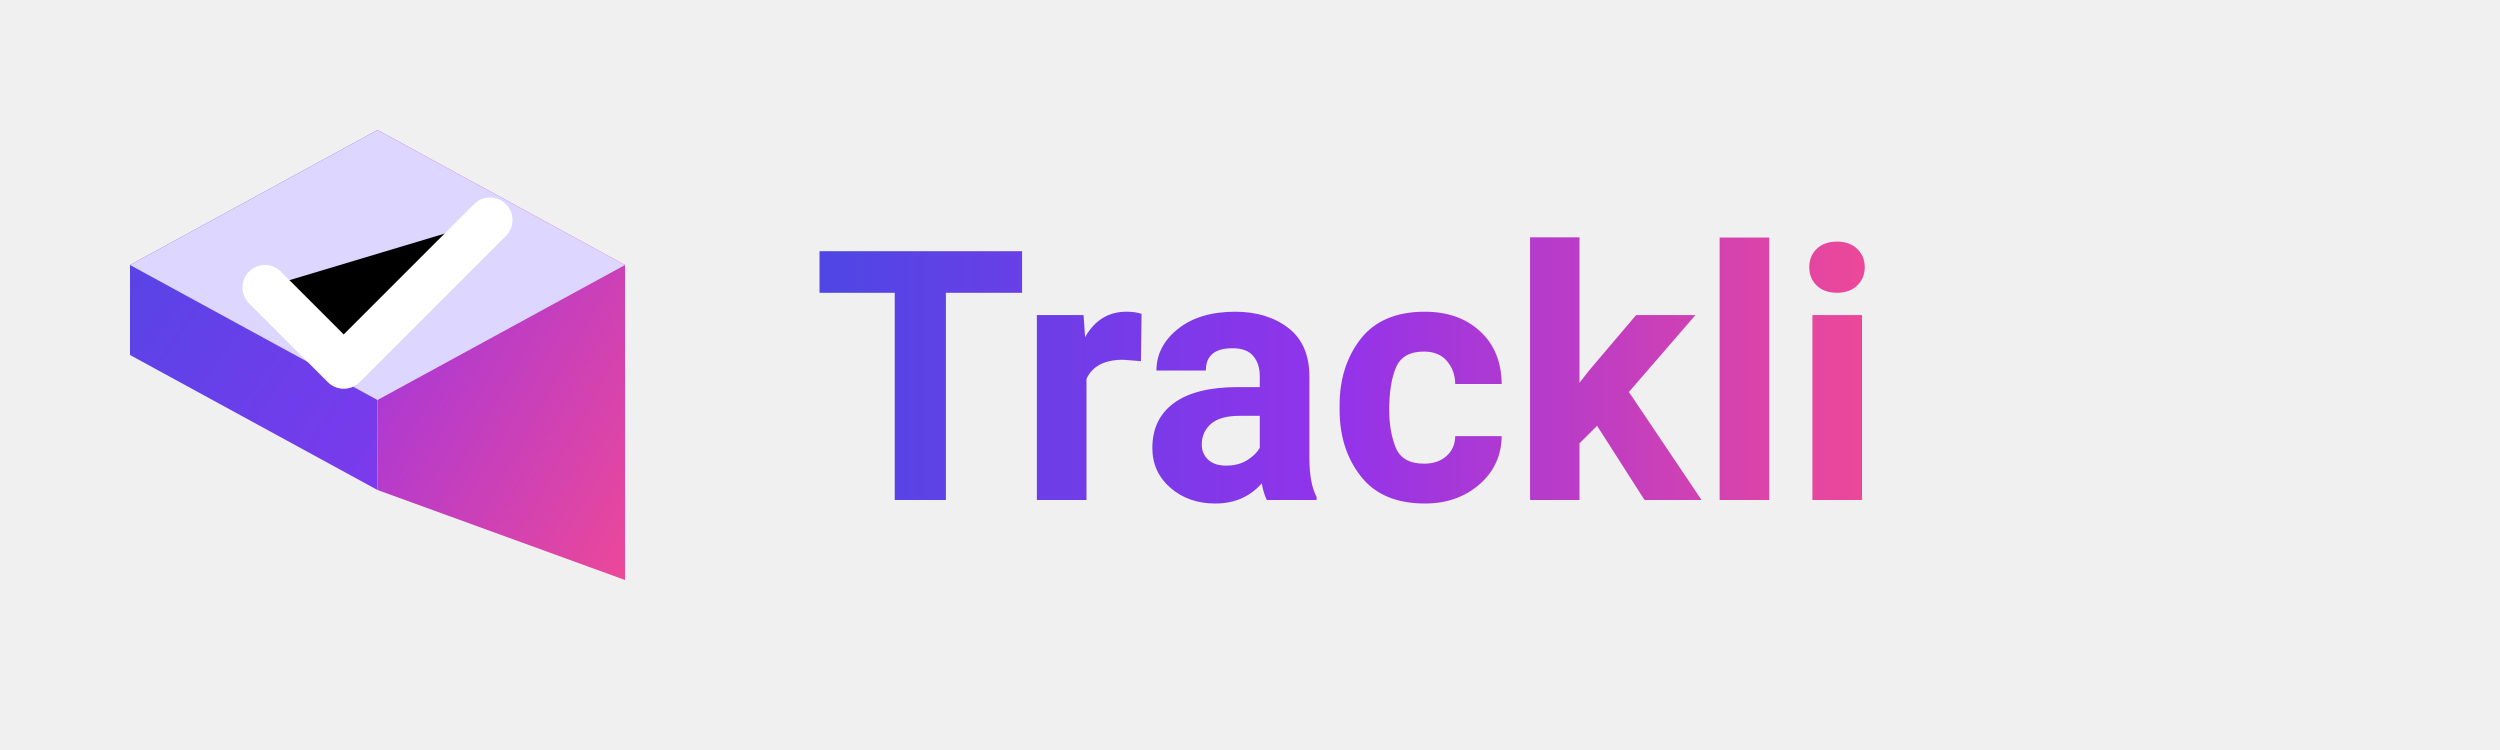
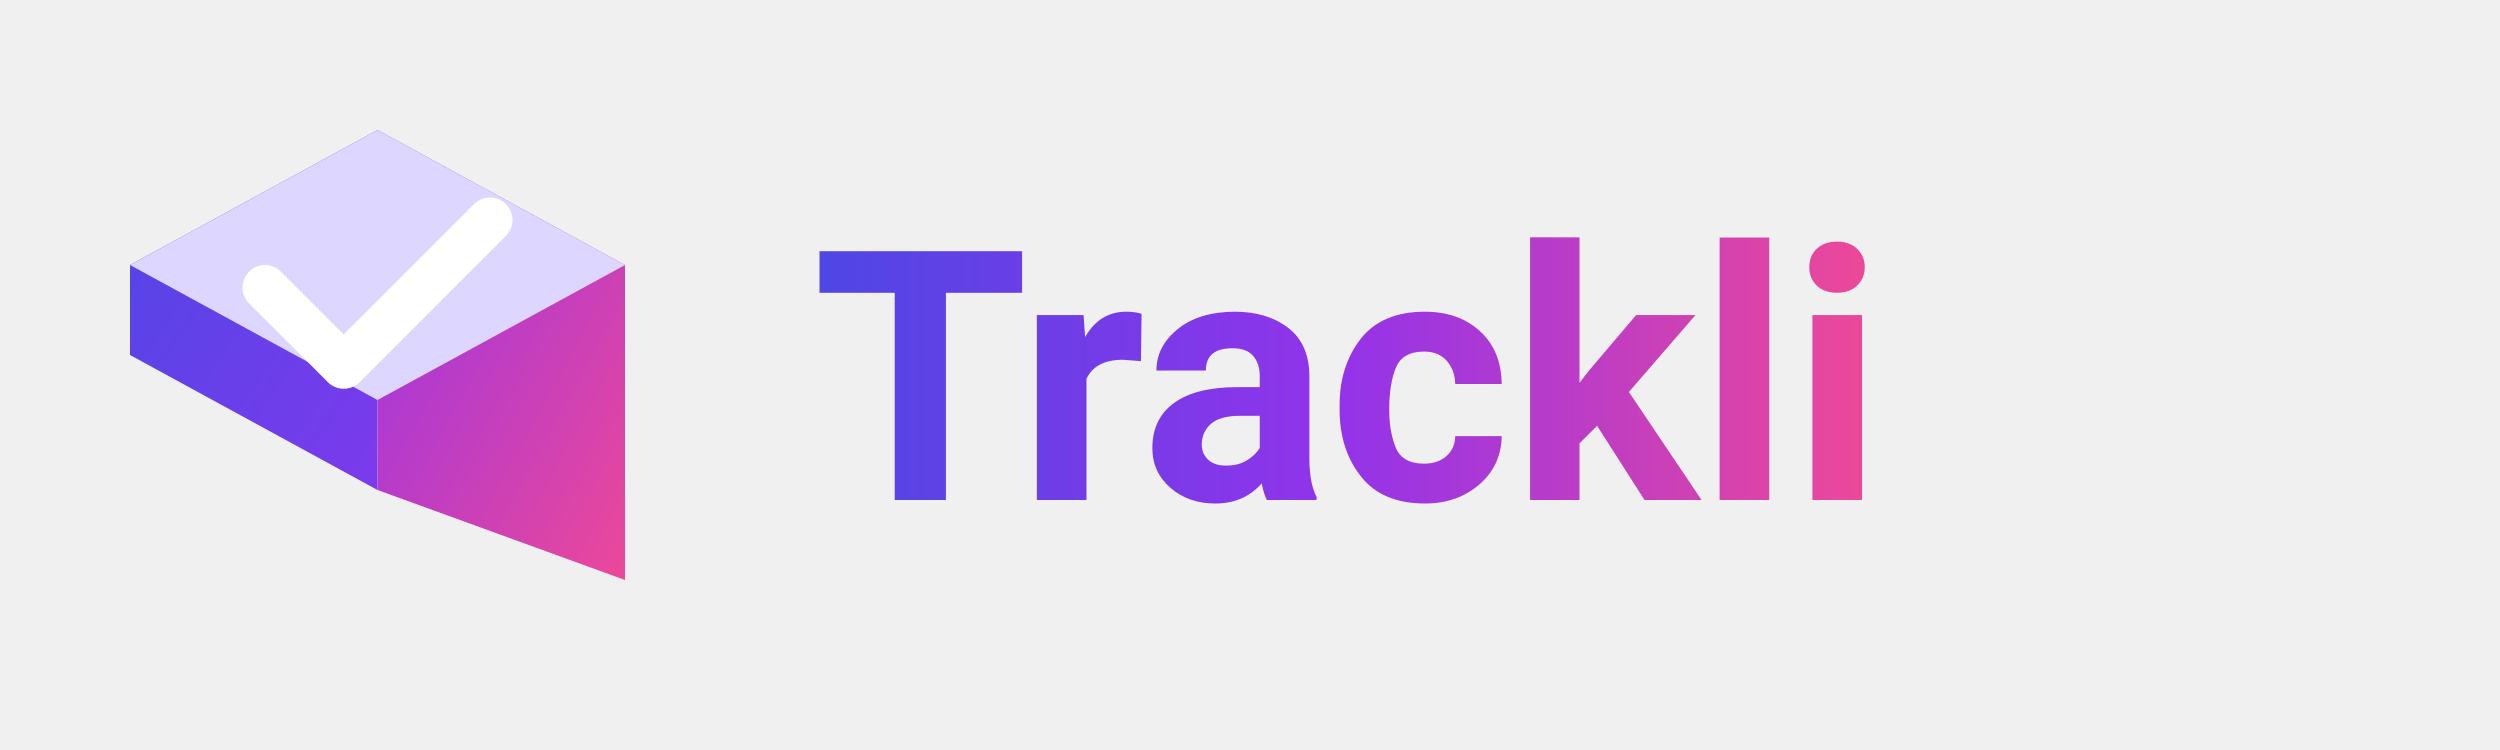
<svg xmlns="http://www.w3.org/2000/svg" viewBox="0 0 200 60" width="200" height="60">
  <defs>
    <linearGradient id="left" x1="0%" y1="0%" x2="100%" y2="100%">
      <stop offset="0%" stop-color="#4F46E5" />
      <stop offset="100%" stop-color="#7C3AED" />
    </linearGradient>
    <linearGradient id="right" x1="0%" y1="0%" x2="100%" y2="100%">
      <stop offset="0%" stop-color="#9333EA" />
      <stop offset="100%" stop-color="#EC4899" />
    </linearGradient>
    <linearGradient id="textGrad" x1="0%" y1="0%" x2="100%" y2="0%">
      <stop offset="0%" stop-color="#4F46E5" />
      <stop offset="50%" stop-color="#9333EA" />
      <stop offset="100%" stop-color="#EC4899" />
    </linearGradient>
  </defs>
  <g transform="translate(5, 5) scale(0.9)">
    <path d="M6 18L28 6L28 38L6 26Z" fill="url(#left)" />
    <path d="M28 6L50 18L50 46L28 38Z" fill="url(#right)" />
    <path d="M6 18L28 6L50 18L28 30Z" fill="#DDD6FE" />
-     <path d="M18 20L25 27L38 14" stroke="white" stroke-width="4" stroke-linecap="round" stroke-linejoin="round" />
+     <path d="M18 20L25 27L38 14" fill="none" stroke="white" stroke-width="4" stroke-linecap="round" stroke-linejoin="round" />
  </g>
  <text x="65" y="40" font-family="-apple-system, BlinkMacSystemFont, 'Segoe UI', Roboto, sans-serif" font-size="28" font-weight="700" fill="url(#textGrad)">Trackli</text>
</svg>
